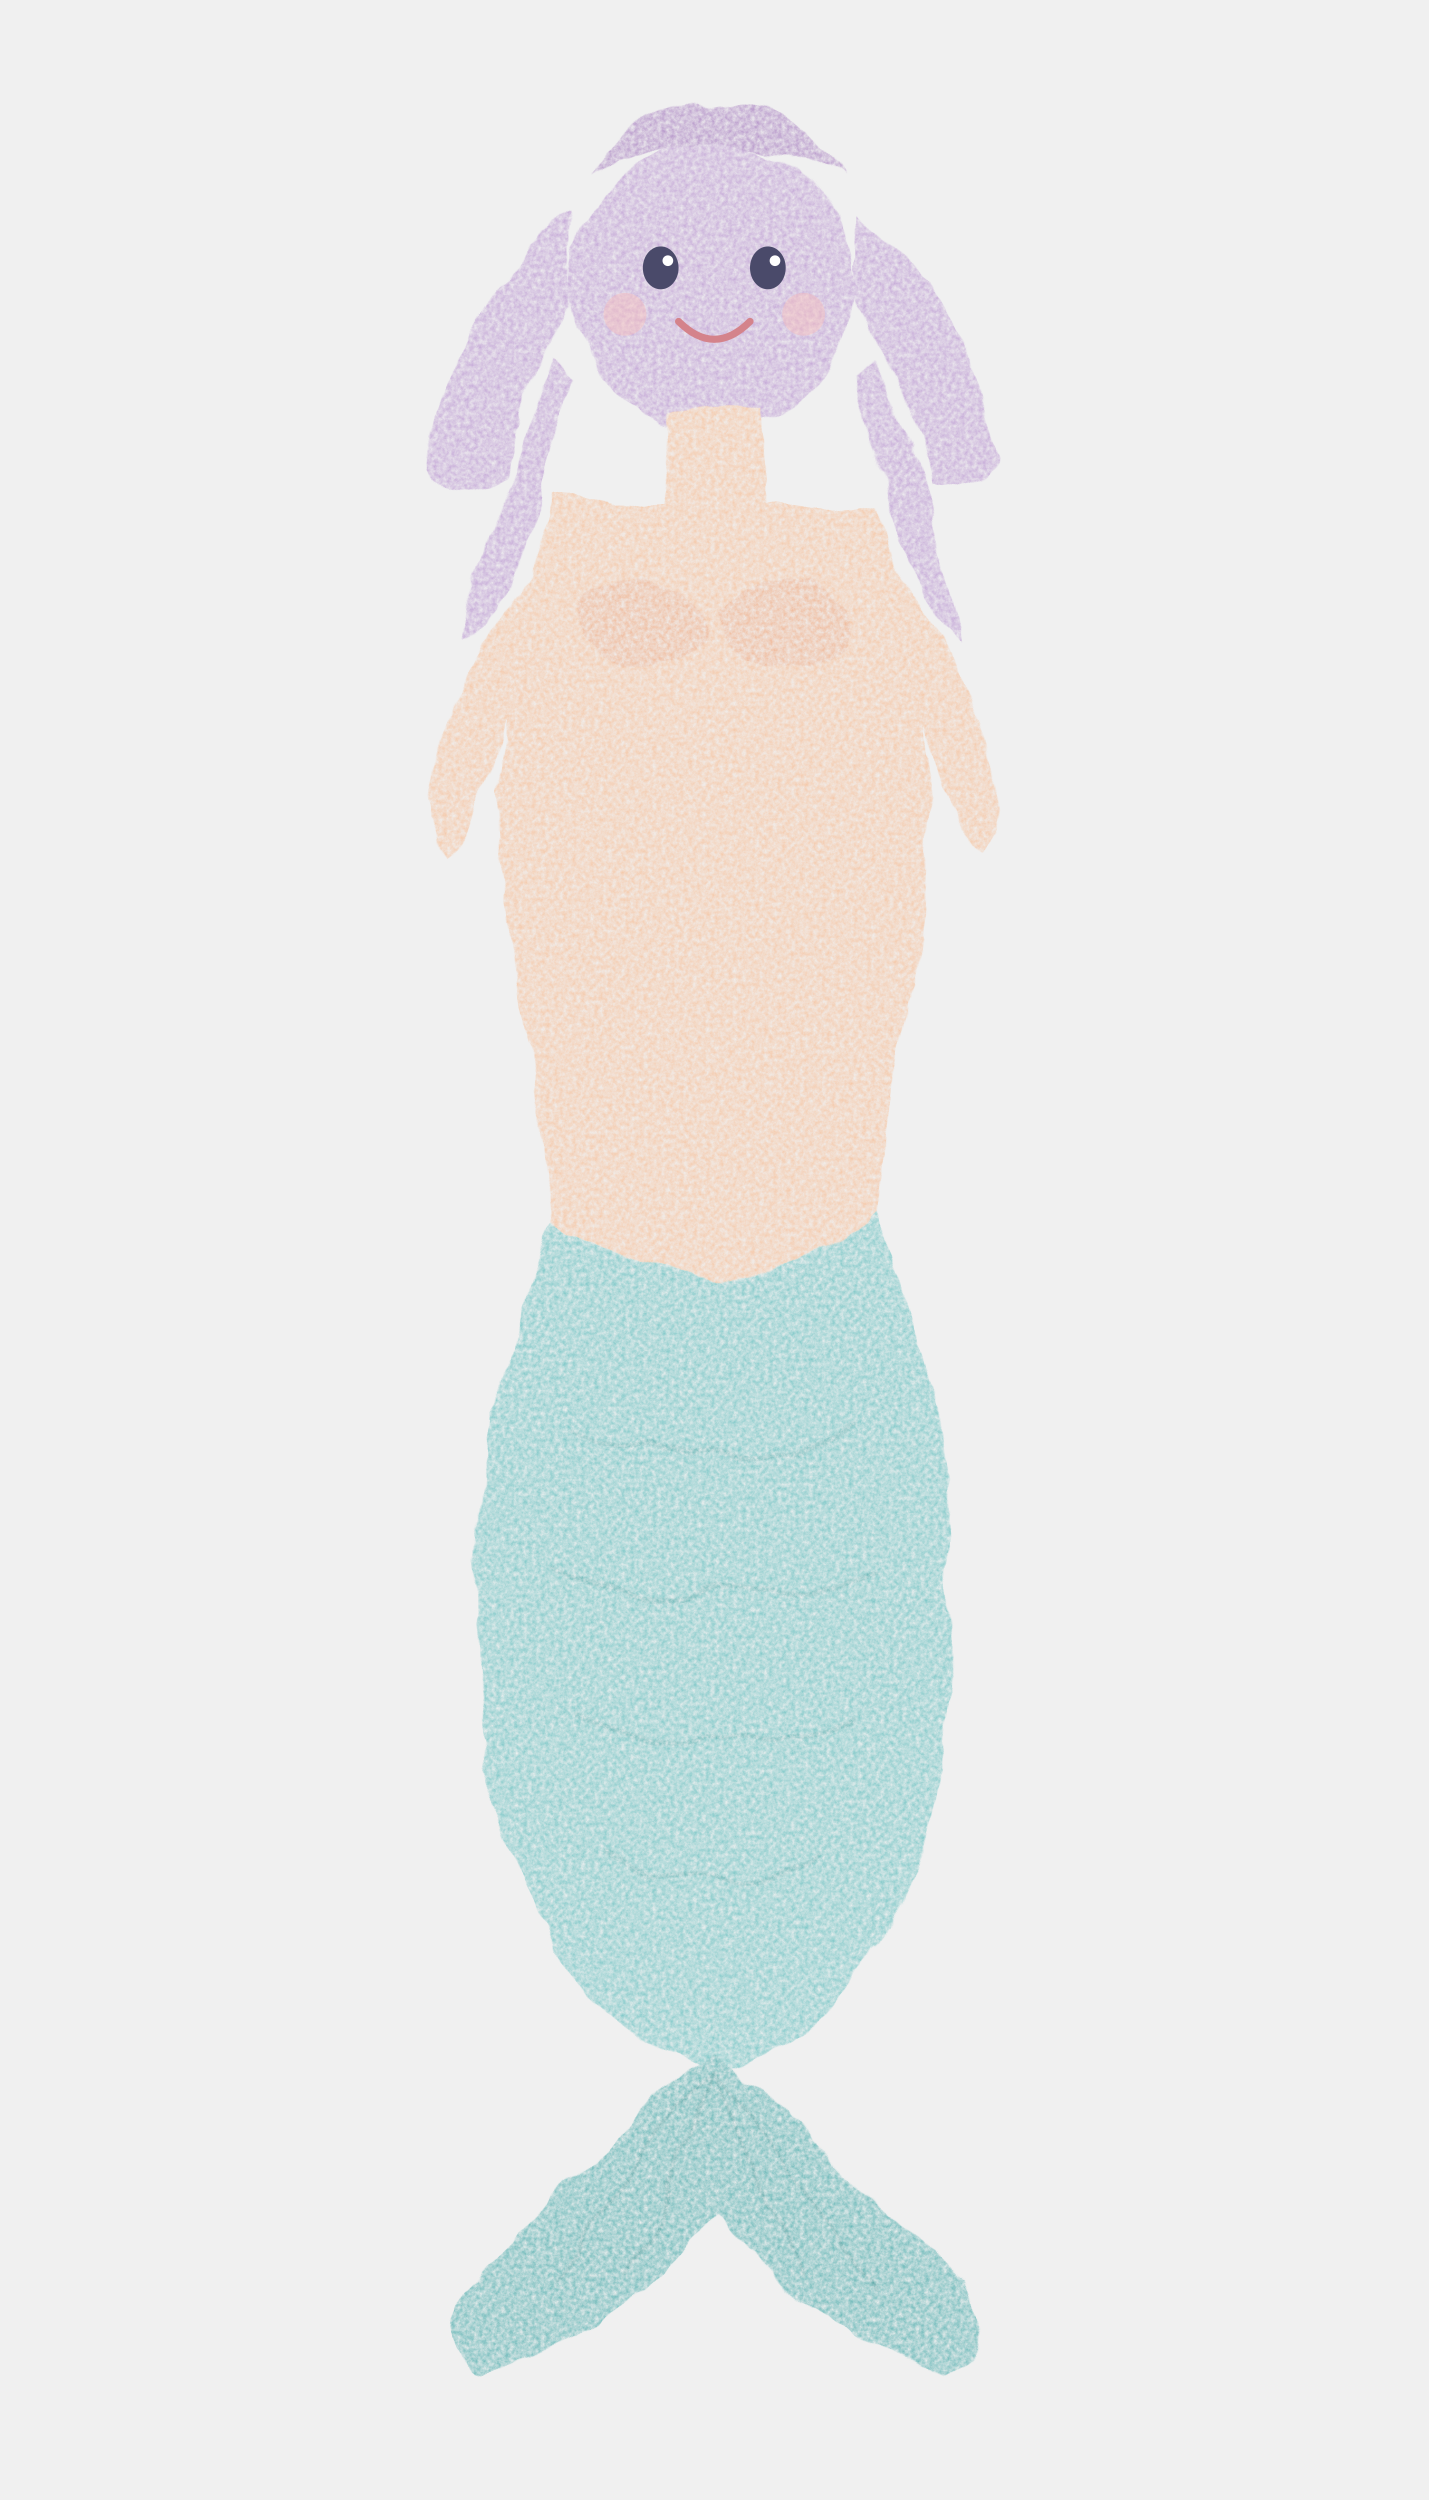
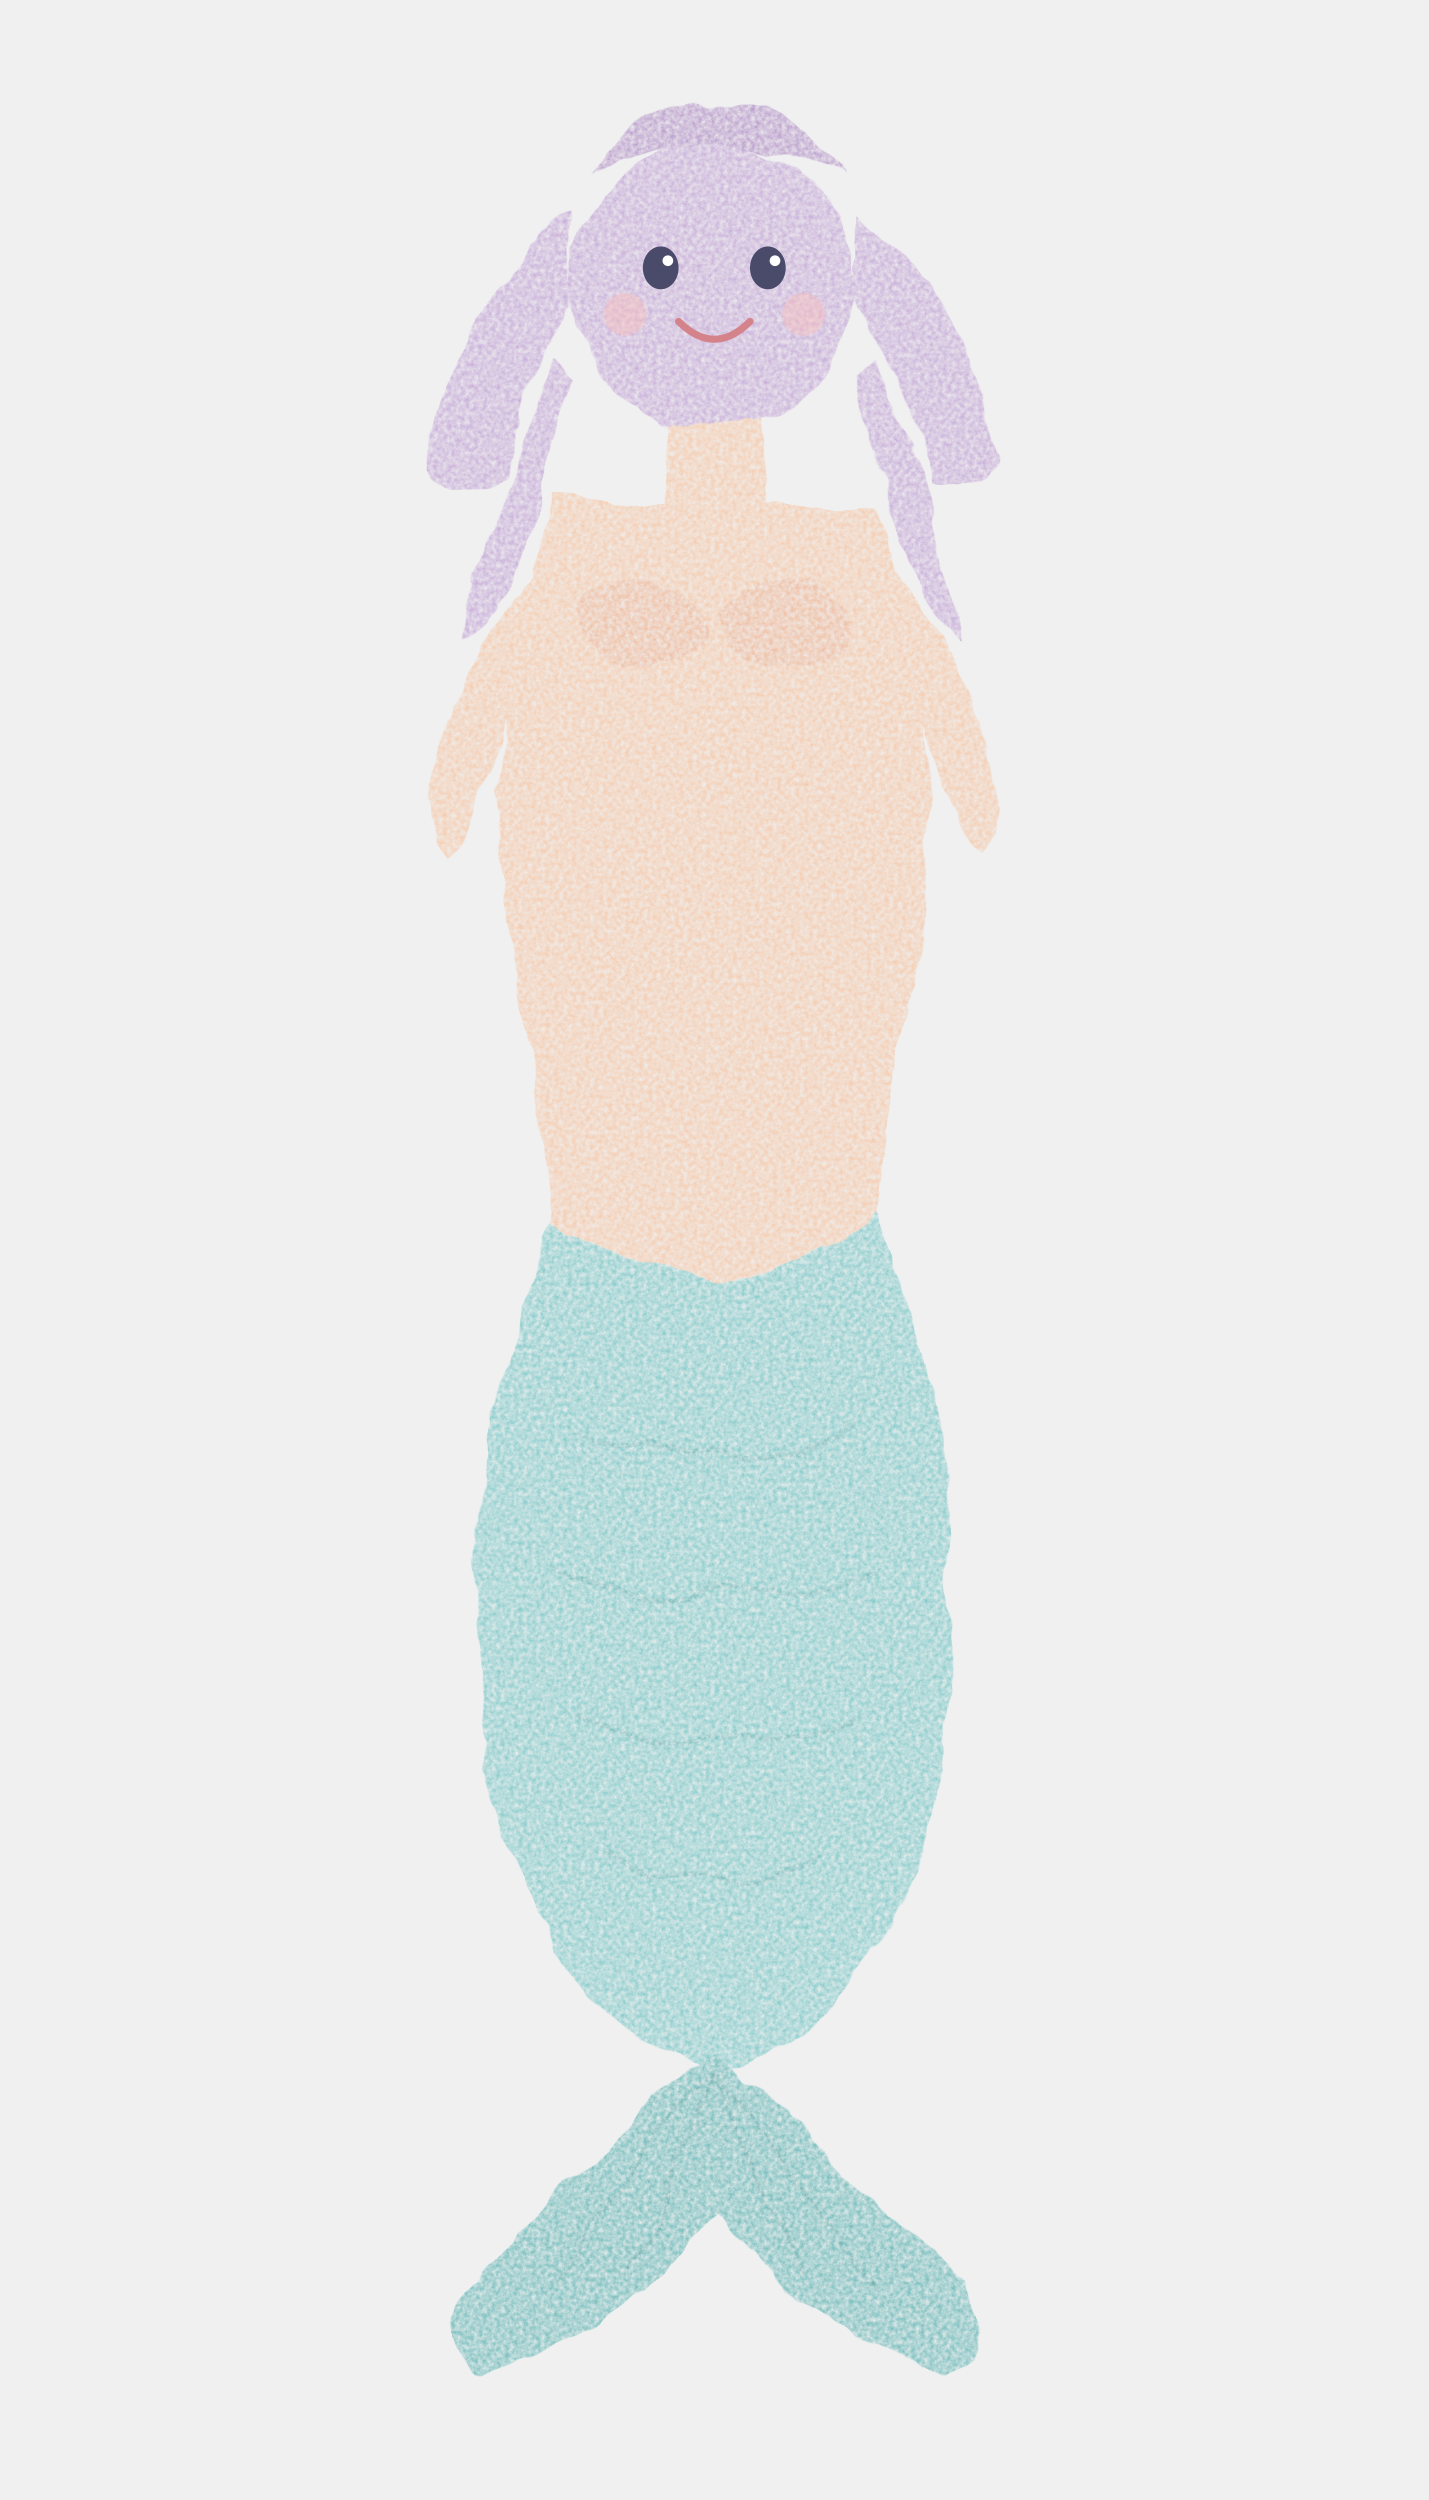
<svg xmlns="http://www.w3.org/2000/svg" viewBox="0 0 400 700" preserveAspectRatio="xMidYMid meet" id="mermaid-svg">
  <defs>
    <filter id="watercolor" x="-10%" y="-10%" width="120%" height="120%">
      <feTurbulence type="fractalNoise" baseFrequency="0.04" numOctaves="4" seed="2" result="noise" />
      <feDisplacementMap in="SourceGraphic" in2="noise" scale="8" xChannelSelector="R" yChannelSelector="G" result="displaced" />
      <feTurbulence type="fractalNoise" baseFrequency="0.8" numOctaves="3" result="fine-noise" />
      <feComposite in="displaced" in2="fine-noise" operator="in" />
    </filter>
-   </defs>
-   <g filter="url(#watercolor)">
-     <g data-region="hair" pointer-events="all">
+     <g id="tail-1">
+       <rect x="110" y="350" width="180" height="330" fill="none" stroke="none" />
+       <path d="M155,340 Q140,380 135,420 Q130,470 140,510                Q150,540 165,560 Q180,575 200,580                Q220,575 235,560 Q250,540 260,510                Q270,470 265,420 Q260,380 245,340                Q225,355 200,358 Q175,355 155,340 Z" fill="#7ec8c8" />
+       <path d="M160,400 Q180,410 200,405 Q220,410 240,400                M155,440 Q175,450 200,445 Q225,450 245,440                M160,480 Q180,490 200,485 Q220,490 240,480                M170,520 Q185,528 200,525 Q215,528 230,520" fill="none" stroke="#6ab8b8" stroke-width="1.5" stroke-linecap="round" />
+       <path d="M200,575 Q170,600 130,640 Q120,660 135,665                Q155,660 180,640 Q190,630 200,620                Q210,630 220,640 Q245,660 265,665                Q280,660 270,640 Q230,600 200,575 Z" fill="#6ab8b8" />
+       <path d="M200,580 Q175,610 155,640                M200,580 Q190,610 175,635                M200,580 Q210,610 225,635                M200,580 Q225,610 245,640" fill="none" stroke="#5aa8a8" stroke-width="1" stroke-linecap="round" />
+     </g>
+     <g id="tail-2">
+       <rect x="100" y="350" width="200" height="330" fill="none" stroke="none" />
+       <path d="M150,340 Q130,380 120,430 Q115,480 130,520                Q145,550 170,570 Q185,580 200,585                Q215,580 230,570 Q255,550 270,520                Q285,480 280,430 Q270,380 250,340                Q225,355 200,358 Q175,355 150,340 Z" fill="#7ec8c8" />
+       <path d="M145,400 Q160,415 175,405 Q190,415 200,410                Q210,415 225,405 Q240,415 255,400                M140,440 Q155,455 170,445 Q185,455 200,450                Q215,455 230,445 Q245,455 260,440                M145,480 Q160,495 175,485 Q190,495 200,490                Q210,495 225,485 Q240,495 255,480" fill="none" stroke="#6ab8b8" stroke-width="1.5" stroke-linecap="round" />
+       <path d="M200,580 Q165,600 140,630 Q130,645 140,655                Q155,660 170,650 Q180,640 190,635                Q195,645 200,650 Q205,645 210,635                Q220,640 230,650 Q245,660 260,655                Q270,645 260,630 Q235,600 200,580 Z" fill="#6ab8b8" />
+       <path d="M155,640 Q165,630 175,640                M195,640 Q200,632 205,640                M225,640 Q235,630 245,640" fill="none" stroke="#5aa8a8" stroke-width="1" stroke-linecap="round" />
+     </g>
+     <g id="tail-3">
+       <rect x="105" y="350" width="190" height="330" fill="none" stroke="none" />
+       <path d="M160,340 Q145,380 140,420 Q138,465 145,500                Q155,530 175,555 Q190,568 200,572                Q210,568 225,555 Q245,530 255,500                Q262,465 260,420 Q255,380 240,340                Q225,355 200,358 Q175,355 160,340 Z" fill="#7ec8c8" />
+       <path d="M162,400 Q180,410 200,405 Q220,410 238,400                M158,440 Q178,450 200,445 Q222,450 242,440                M162,480 Q180,490 200,485 Q220,490 238,480" fill="none" stroke="#6ab8b8" stroke-width="1.5" stroke-linecap="round" />
+       <path d="M200,570 Q180,585 155,610 Q135,635 120,660                Q115,670 125,672 Q140,668 160,650                Q175,635 190,615 Q195,600 200,570 Z" fill="#6ab8b8" />
+       <path d="M200,570 Q220,585 245,610 Q265,635 280,660                Q285,670 275,672 Q260,668 240,650                Q225,635 210,615 Q205,600 200,570 Z" fill="#6ab8b8" />
+       <path d="M200,575 Q175,600 145,640                M200,575 Q185,600 165,635                M200,575 Q215,600 235,635                M200,575 Q225,600 255,640" fill="none" stroke="#5aa8a8" stroke-width="1" stroke-linecap="round" />
+     </g>
+     <g id="hair-1">
      <rect x="140" y="20" width="120" height="130" fill="none" stroke="none" />
      <circle cx="200" cy="80" r="40" fill="#c4a7d7" />
      <path d="M160,60 Q130,80 120,130 Q125,140 140,135                Q145,110 160,85 Z" fill="#c4a7d7" />
      <path d="M240,60 Q270,80 280,130 Q275,140 260,135                Q255,110 240,85 Z" fill="#c4a7d7" />
      <path d="M165,50 Q180,25 200,30 Q220,25 235,50                Q225,40 200,42 Q175,40 165,50 Z" fill="#b594c9" />
      <path d="M155,100 Q135,150 130,180 Q140,175 150,145                Q155,120 160,105 Z" fill="#c4a7d7" />
      <path d="M245,100 Q265,150 270,180 Q260,175 250,145                Q245,120 240,105 Z" fill="#c4a7d7" />
    </g>
+     <g id="hair-2">
+       <rect x="140" y="20" width="120" height="120" fill="none" stroke="none" />
+       <circle cx="200" cy="80" r="40" fill="#c4a7d7" />
+       <path d="M160,60 Q140,70 135,95 Q133,110 140,118                Q150,122 158,115 Q155,95 160,75 Z" fill="#c4a7d7" />
+       <path d="M240,60 Q260,70 265,95 Q267,110 260,118                Q250,122 242,115 Q245,95 240,75 Z" fill="#c4a7d7" />
+       <path d="M165,50 Q175,28 200,32 Q225,28 235,50                Q228,38 200,40 Q172,38 165,50 Z" fill="#b594c9" />
+       <path d="M148,90 Q152,82 155,90                M245,82 Q248,90 252,82" fill="none" stroke="#b594c9" stroke-width="1.5" stroke-linecap="round" />
+     </g>
+     <g id="hair-3">
+       <rect x="130" y="20" width="140" height="200" fill="none" stroke="none" />
+       <circle cx="200" cy="80" r="40" fill="#c4a7d7" />
+       <path d="M160,60 Q135,75 128,110 Q125,130 130,150                Q135,155 142,148 Q138,125 145,100 Q150,80 160,68 Z" fill="#c4a7d7" />
+       <path d="M240,60 Q265,75 272,110 Q275,130 270,150                Q265,155 258,148 Q262,125 255,100 Q250,80 240,68 Z" fill="#c4a7d7" />
+       <path d="M165,50 Q180,25 200,30 Q220,25 235,50                Q225,40 200,42 Q175,40 165,50 Z" fill="#b594c9" />
+       <path d="M138,140 Q130,155 135,170 Q142,178 140,190                Q135,202 138,215 Q143,220 140,230" fill="none" stroke="#c4a7d7" stroke-width="8" stroke-linecap="round" />
+       <path d="M133,155 L143,160 M143,170 L133,175                M133,190 L143,195 M143,205 L133,210" fill="none" stroke="#b594c9" stroke-width="1.5" stroke-linecap="round" />
+       <circle cx="139" cy="232" r="4" fill="#ffd700" />
+     </g>
+     <g id="acc-none">
+       <rect x="170" y="20" width="60" height="40" fill="none" stroke="none" />
+     </g>
+     <g id="acc-1">
+       <rect x="170" y="20" width="60" height="40" fill="none" stroke="none" />
+       <path d="M175,52 L175,35 L185,45 L193,30 L200,45                L207,30 L215,45 L225,35 L225,52 Z" fill="#ffd700" />
+       <rect x="175" y="48" width="50" height="6" rx="2" fill="#ffc800" />
+       <circle cx="193" cy="38" r="2.5" fill="#ff69b4" />
+       <circle cx="207" cy="38" r="2.5" fill="#87ceeb" />
+       <circle cx="200" cy="34" r="3" fill="#ff6347" />
+     </g>
+     <g id="acc-2">
+       <rect x="215" y="42" width="40" height="40" fill="none" stroke="none" />
+       <circle cx="235" cy="58" r="7" fill="#ff69b4" />
+       <circle cx="228" cy="52" r="7" fill="#ff69b4" />
+       <circle cx="242" cy="52" r="7" fill="#ff69b4" />
+       <circle cx="228" cy="64" r="7" fill="#ff69b4" />
+       <circle cx="242" cy="64" r="7" fill="#ff69b4" />
+       <circle cx="235" cy="58" r="4" fill="#ffd700" />
+     </g>
+     <g id="acc-3">
+       <rect x="218" y="40" width="40" height="40" fill="none" stroke="none" />
+       <path d="M238,42 L241,52 L252,52 L243,58 L246,68                L238,62 L230,68 L233,58 L224,52 L235,52 Z" fill="#ff6347" />
+       <circle cx="238" cy="55" r="2" fill="#ff8c69" />
+     </g>
+   </defs>
+   <g filter="url(#watercolor)">
+     <use id="active-tail" href="#tail-1" data-region="tail" pointer-events="all" />
    <g data-region="body" pointer-events="all">
      <rect x="120" y="120" width="160" height="230" fill="none" stroke="none" />
      <path d="M188,115 Q188,130 185,140 L215,140 Q212,130 212,115 Z" fill="#f5c8a8" />
      <path d="M155,140 Q145,170 140,220 Q140,260 150,300                L155,340 Q175,355 200,358 Q225,355 245,340                L250,300 Q260,260 260,220 Q255,170 245,140 Z" fill="#f5c8a8" />
      <path d="M155,155 Q130,180 120,220 Q118,235 125,240                Q132,235 138,215 Q145,190 155,170 Z" fill="#f5c8a8" />
      <path d="M245,155 Q270,180 280,220 Q282,235 275,240                Q268,235 262,215 Q255,190 245,170 Z" fill="#f5c8a8" />
      <ellipse cx="180" cy="175" rx="18" ry="12" fill="#f0b898" />
      <ellipse cx="220" cy="175" rx="18" ry="12" fill="#f0b898" />
    </g>
-     <g data-region="tail" pointer-events="all">
-       <rect x="110" y="350" width="180" height="330" fill="none" stroke="none" />
-       <path d="M155,340 Q140,380 135,420 Q130,470 140,510                Q150,540 165,560 Q180,575 200,580                Q220,575 235,560 Q250,540 260,510                Q270,470 265,420 Q260,380 245,340                Q225,355 200,358 Q175,355 155,340 Z" fill="#7ec8c8" />
-       <path d="M160,400 Q180,410 200,405 Q220,410 240,400                M155,440 Q175,450 200,445 Q225,450 245,440                M160,480 Q180,490 200,485 Q220,490 240,480                M170,520 Q185,528 200,525 Q215,528 230,520" fill="none" stroke="#6ab8b8" stroke-width="1.5" stroke-linecap="round" />
-       <path d="M200,575 Q170,600 130,640 Q120,660 135,665                Q155,660 180,640 Q190,630 200,620                Q210,630 220,640 Q245,660 265,665                Q280,660 270,640 Q230,600 200,575 Z" fill="#6ab8b8" />
-       <path d="M200,580 Q175,610 155,640                M200,580 Q190,610 175,635                M200,580 Q210,610 225,635                M200,580 Q225,610 245,640" fill="none" stroke="#5aa8a8" stroke-width="1" stroke-linecap="round" />
-     </g>
+     <use id="active-hair" href="#hair-1" data-region="hair" pointer-events="all" />
+     <use id="active-acc" href="#acc-none" data-region="accessory" pointer-events="all" />
  </g>
  <ellipse cx="185" cy="75" rx="5" ry="6" fill="#4a4a6a" />
  <ellipse cx="215" cy="75" rx="5" ry="6" fill="#4a4a6a" />
  <circle cx="187" cy="73" r="1.5" fill="white" />
  <circle cx="217" cy="73" r="1.5" fill="white" />
  <path d="M190,90 Q200,100 210,90" fill="none" stroke="#d4838b" stroke-width="2" stroke-linecap="round" />
  <circle cx="175" cy="88" r="6" fill="#f5c0c0" opacity="0.5" />
  <circle cx="225" cy="88" r="6" fill="#f5c0c0" opacity="0.5" />
</svg>
